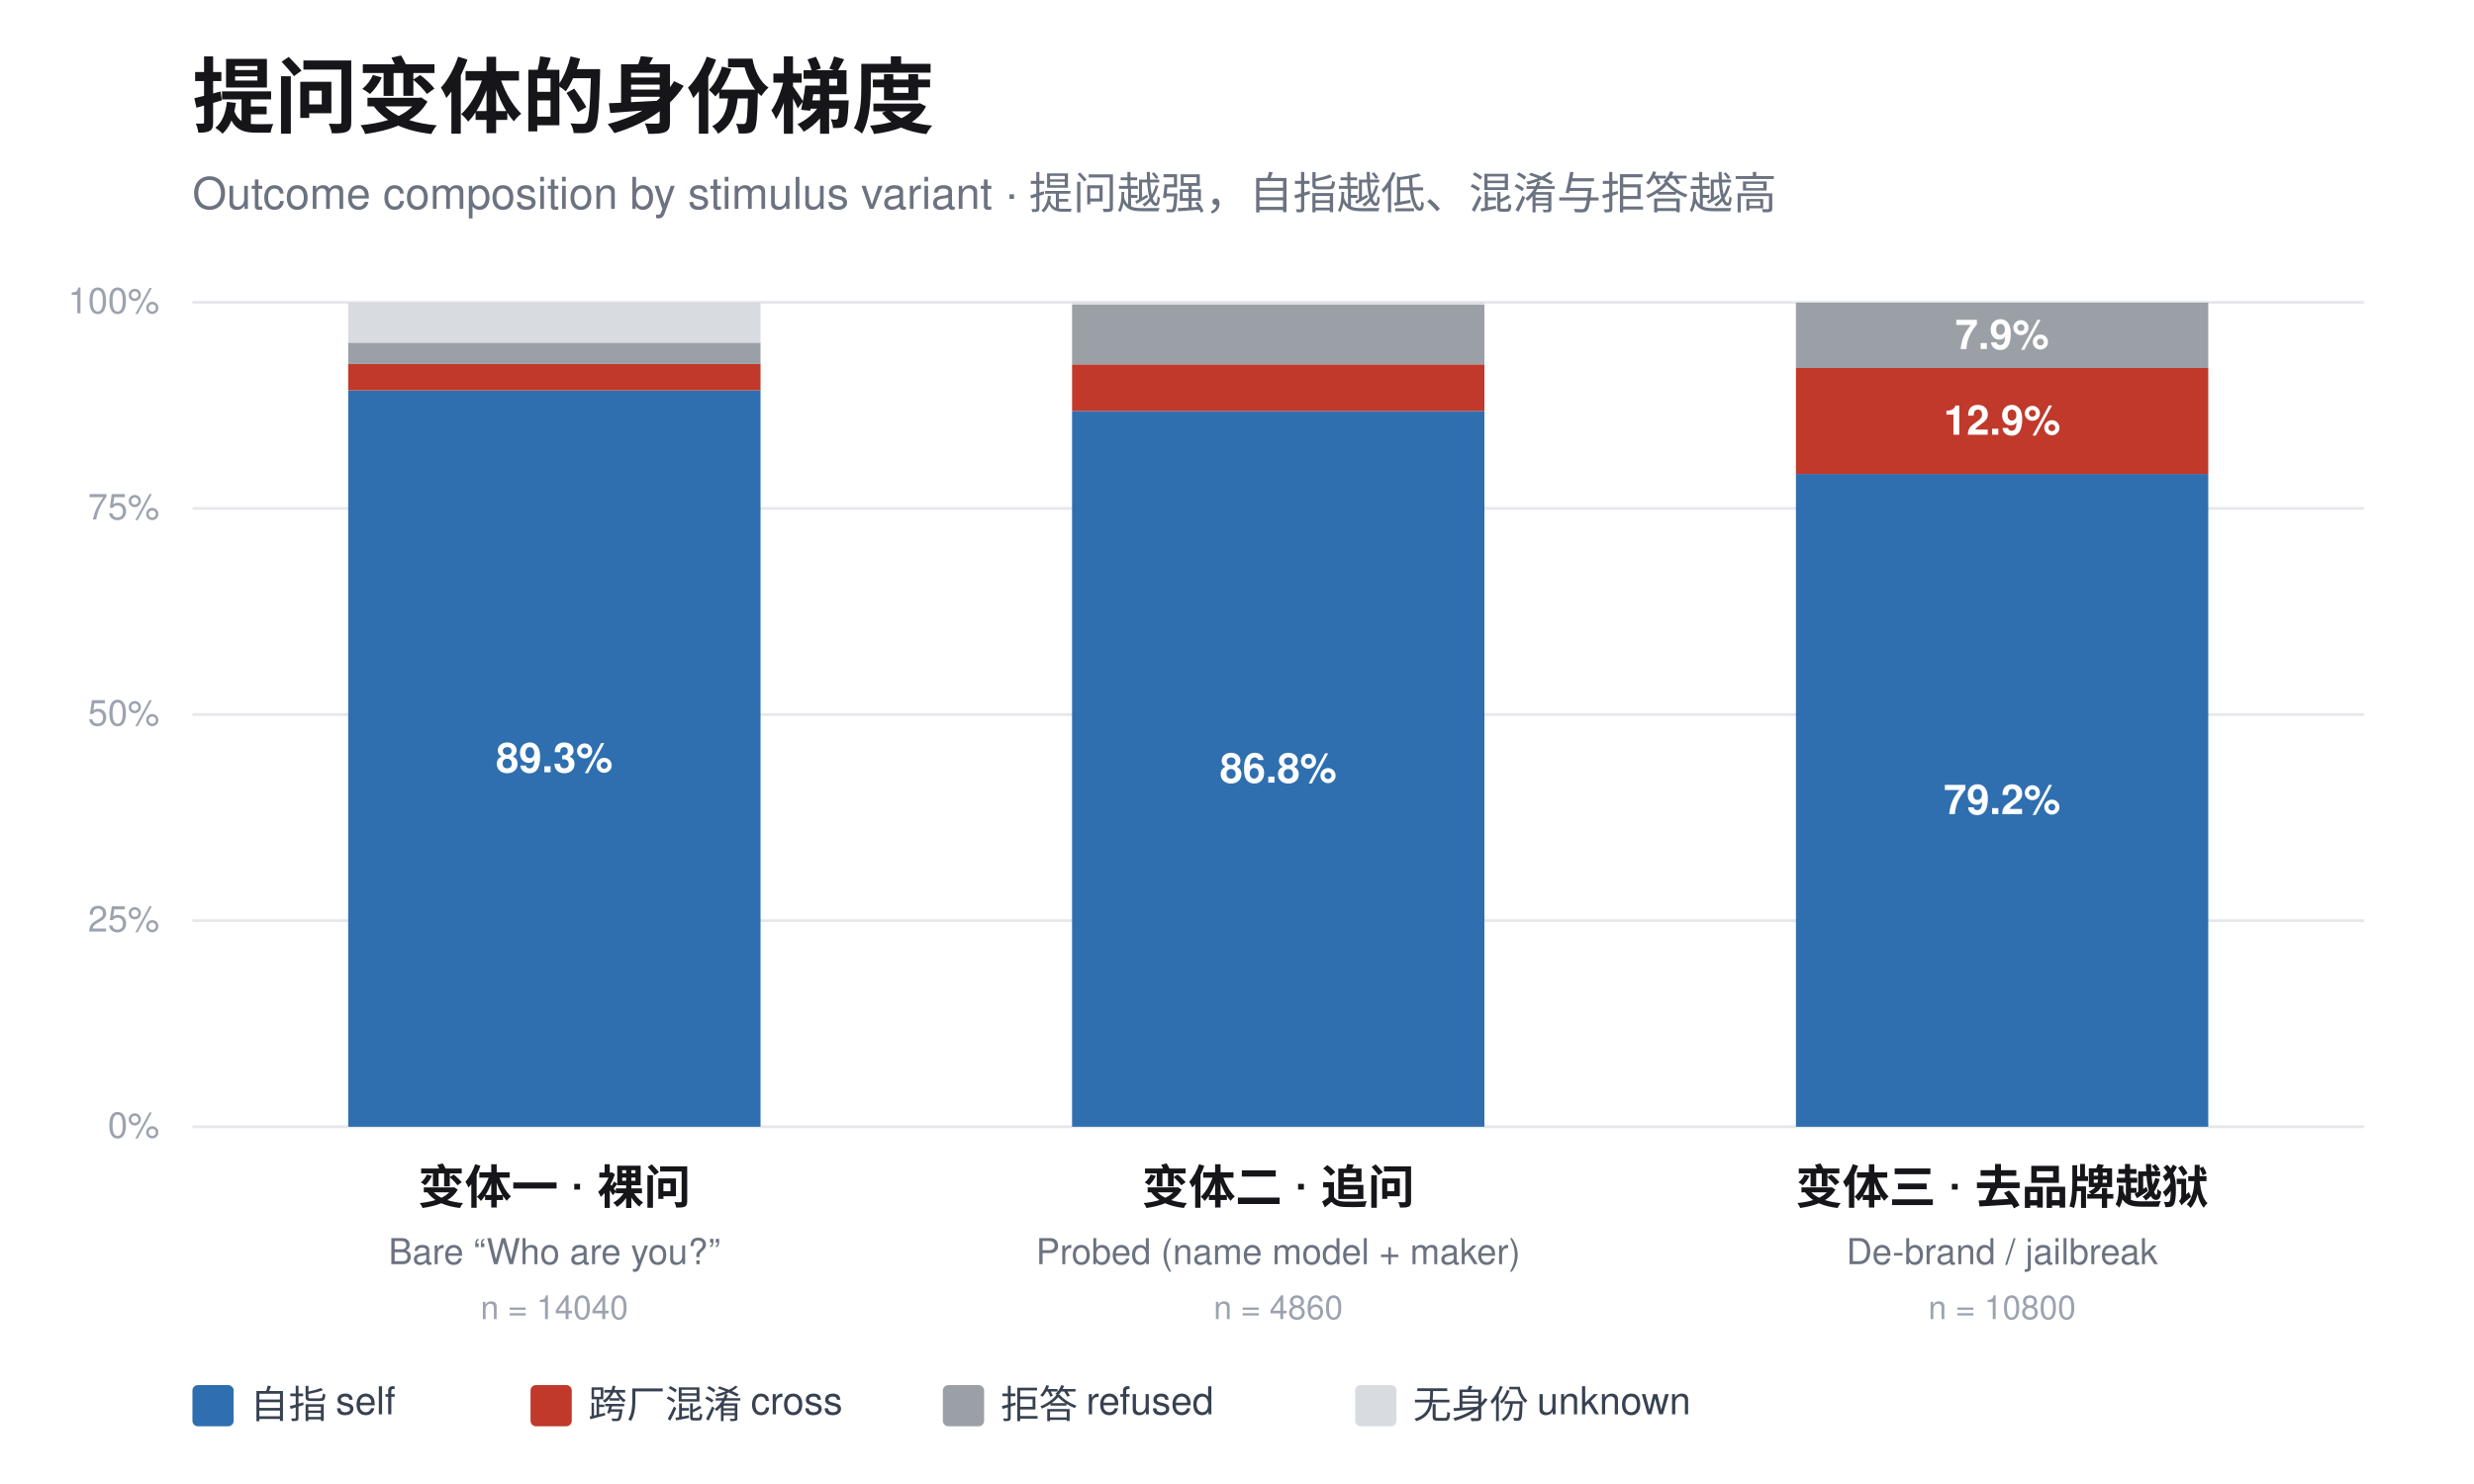
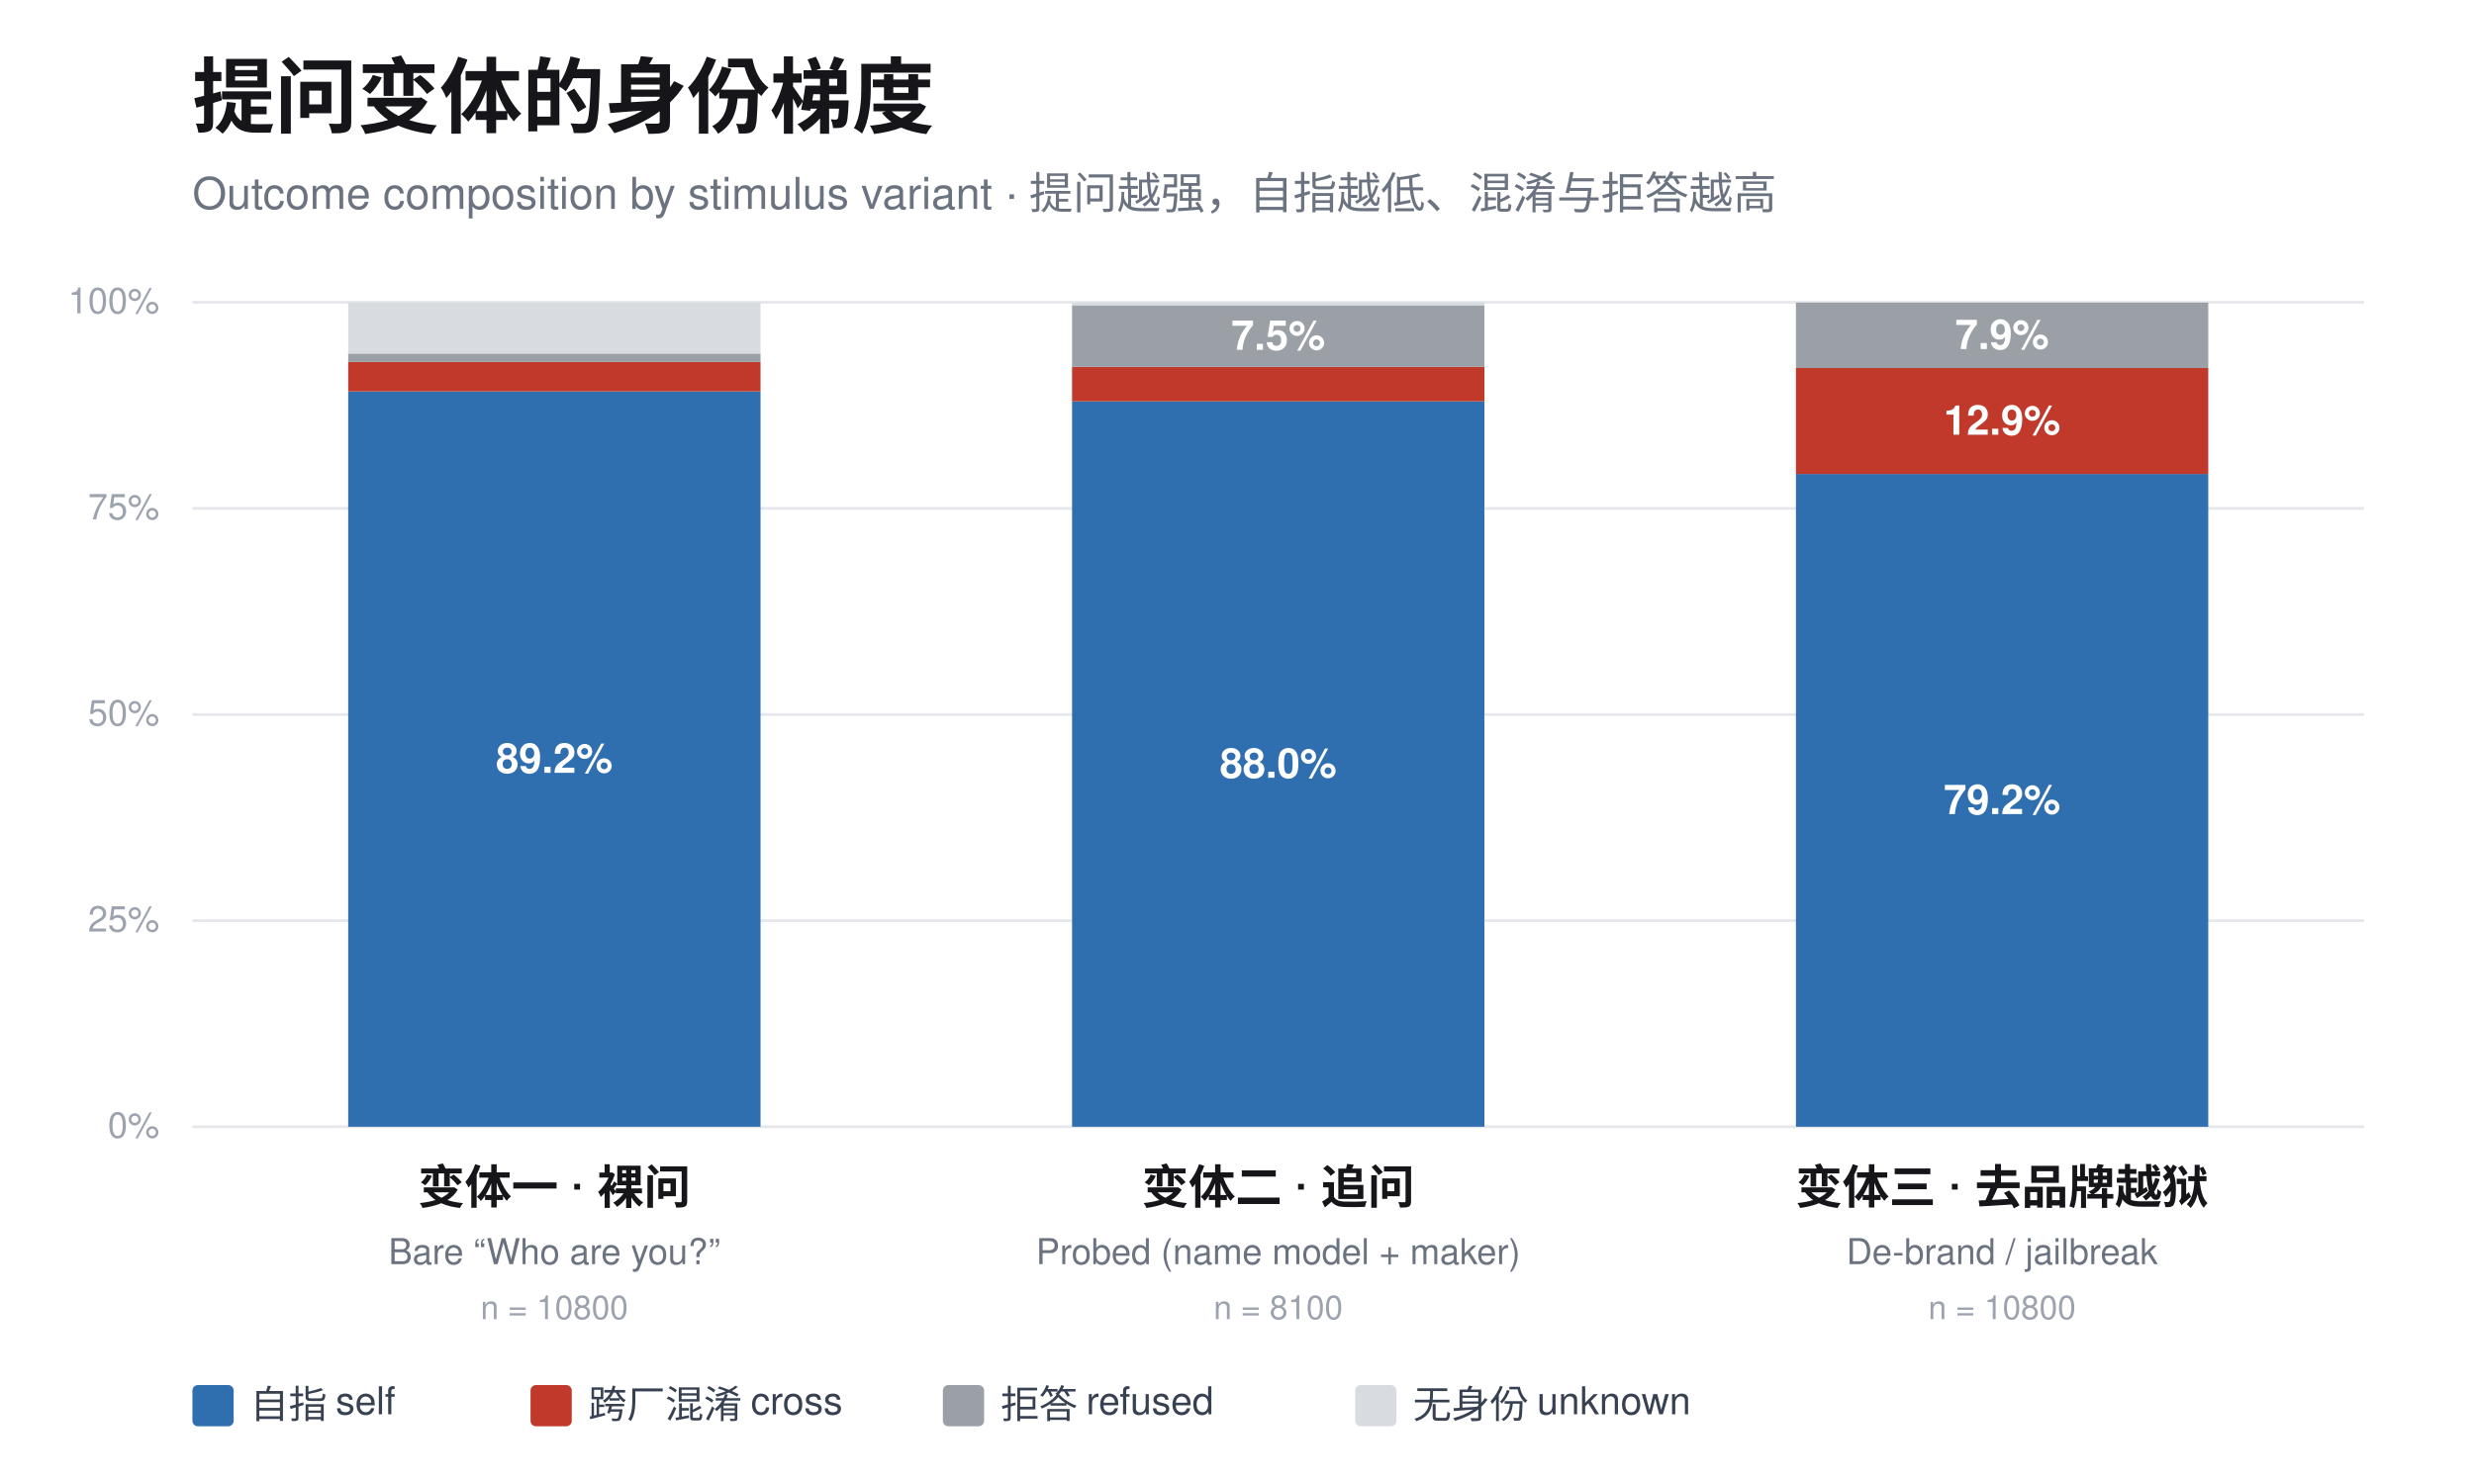
<svg xmlns="http://www.w3.org/2000/svg" width="900" height="540" viewBox="0 0 900 540" font-family="Noto Sans SC, Helvetica, Arial, sans-serif">
  <rect width="900" height="540" fill="#ffffff" />
  <text x="70" y="46" font-size="30" font-weight="700" fill="#16161a">提问变体的身份梯度</text>
  <text x="70" y="76" font-size="16" fill="#6b7280">Outcome composition by stimulus variant · 提问越强，自指越低、混淆与拒答越高</text>
  <line x1="70" y1="410" x2="860" y2="410" stroke="#e5e7eb" stroke-width="1" />
  <text x="58" y="414" text-anchor="end" font-size="13" fill="#9ca3af">0%</text>
  <line x1="70" y1="335" x2="860" y2="335" stroke="#e5e7eb" stroke-width="1" />
  <text x="58" y="339" text-anchor="end" font-size="13" fill="#9ca3af">25%</text>
  <line x1="70" y1="260" x2="860" y2="260" stroke="#e5e7eb" stroke-width="1" />
  <text x="58" y="264" text-anchor="end" font-size="13" fill="#9ca3af">50%</text>
  <line x1="70" y1="185" x2="860" y2="185" stroke="#e5e7eb" stroke-width="1" />
  <text x="58" y="189" text-anchor="end" font-size="13" fill="#9ca3af">75%</text>
  <line x1="70" y1="110" x2="860" y2="110" stroke="#e5e7eb" stroke-width="1" />
  <text x="58" y="114" text-anchor="end" font-size="13" fill="#9ca3af">100%</text>
-   <rect x="126.67" y="142.05" width="150" height="267.95" fill="#2f6fb0" />
-   <text x="201.67" y="281.03" text-anchor="middle" font-size="15" font-weight="700" fill="#ffffff">89.3%</text>
-   <rect x="126.67" y="132.46" width="150" height="9.59" fill="#c0392b" />
-   <rect x="126.67" y="124.68" width="150" height="7.78" fill="#9aa0a6" />
-   <rect x="126.67" y="110" width="150" height="14.68" fill="#d8dbe0" />
+   <rect x="126.67" y="142.44" width="150" height="267.56" fill="#2f6fb0" />
+   <text x="201.67" y="281.22" text-anchor="middle" font-size="15" font-weight="700" fill="#ffffff">89.2%</text>
+   <rect x="126.67" y="131.72" width="150" height="10.72" fill="#c0392b" />
+   <rect x="126.67" y="128.64" width="150" height="3.08" fill="#9aa0a6" />
+   <rect x="126.67" y="110" width="150" height="18.64" fill="#d8dbe0" />
  <text x="201.67" y="438" text-anchor="middle" font-size="17" font-weight="700" fill="#16161a">变体一 · 裸问</text>
  <text x="201.67" y="460" text-anchor="middle" font-size="13" fill="#6b7280">Bare “Who are you?”</text>
-   <text x="201.67" y="480" text-anchor="middle" font-size="12" fill="#9ca3af">n = 14040</text>
-   <rect x="390" y="149.57" width="150" height="260.43" fill="#2f6fb0" />
-   <text x="465" y="284.78" text-anchor="middle" font-size="15" font-weight="700" fill="#ffffff">86.8%</text>
-   <rect x="390" y="132.59" width="150" height="16.98" fill="#c0392b" />
-   <rect x="390" y="110.8" width="150" height="21.79" fill="#9aa0a6" />
-   <rect x="390" y="110" width="150" height="0.8" fill="#d8dbe0" />
+   <text x="201.67" y="480" text-anchor="middle" font-size="12" fill="#9ca3af">n = 10800</text>
+   <rect x="390" y="146.04" width="150" height="263.96" fill="#2f6fb0" />
+   <text x="465" y="283.02" text-anchor="middle" font-size="15" font-weight="700" fill="#ffffff">88.0%</text>
+   <rect x="390" y="133.52" width="150" height="12.52" fill="#c0392b" />
+   <rect x="390" y="111.07" width="150" height="22.44" fill="#9aa0a6" />
+   <text x="465" y="127.3" text-anchor="middle" font-size="15" font-weight="700" fill="#ffffff">7.5%</text>
+   <rect x="390" y="110" width="150" height="1.07" fill="#d8dbe0" />
  <text x="465" y="438" text-anchor="middle" font-size="17" font-weight="700" fill="#16161a">变体二 · 追问</text>
  <text x="465" y="460" text-anchor="middle" font-size="13" fill="#6b7280">Probed (name model + maker)</text>
-   <text x="465" y="480" text-anchor="middle" font-size="12" fill="#9ca3af">n = 4860</text>
+   <text x="465" y="480" text-anchor="middle" font-size="12" fill="#9ca3af">n = 8100</text>
  <rect x="653.33" y="172.47" width="150" height="237.53" fill="#2f6fb0" />
  <text x="728.33" y="296.24" text-anchor="middle" font-size="15" font-weight="700" fill="#ffffff">79.2%</text>
  <rect x="653.33" y="133.92" width="150" height="38.56" fill="#c0392b" />
  <text x="728.33" y="158.19" text-anchor="middle" font-size="15" font-weight="700" fill="#ffffff">12.9%</text>
  <rect x="653.33" y="110.11" width="150" height="23.81" fill="#9aa0a6" />
  <text x="728.33" y="127.01" text-anchor="middle" font-size="15" font-weight="700" fill="#ffffff">7.9%</text>
  <text x="728.33" y="438" text-anchor="middle" font-size="17" font-weight="700" fill="#16161a">变体三 · 去品牌越狱</text>
  <text x="728.33" y="460" text-anchor="middle" font-size="13" fill="#6b7280">De-brand / jailbreak</text>
  <text x="728.33" y="480" text-anchor="middle" font-size="12" fill="#9ca3af">n = 10800</text>
  <rect x="70" y="504" width="15" height="15" fill="#2f6fb0" rx="2" />
  <text x="91" y="516" font-size="14" fill="#374151">自指 self</text>
  <rect x="193" y="504" width="15" height="15" fill="#c0392b" rx="2" />
  <text x="214" y="516" font-size="14" fill="#374151">跨厂混淆 cross</text>
  <rect x="343" y="504" width="15" height="15" fill="#9aa0a6" rx="2" />
  <text x="364" y="516" font-size="14" fill="#374151">拒答 refused</text>
  <rect x="493" y="504" width="15" height="15" fill="#d8dbe0" rx="2" />
  <text x="514" y="516" font-size="14" fill="#374151">无身份 unknown</text>
</svg>
